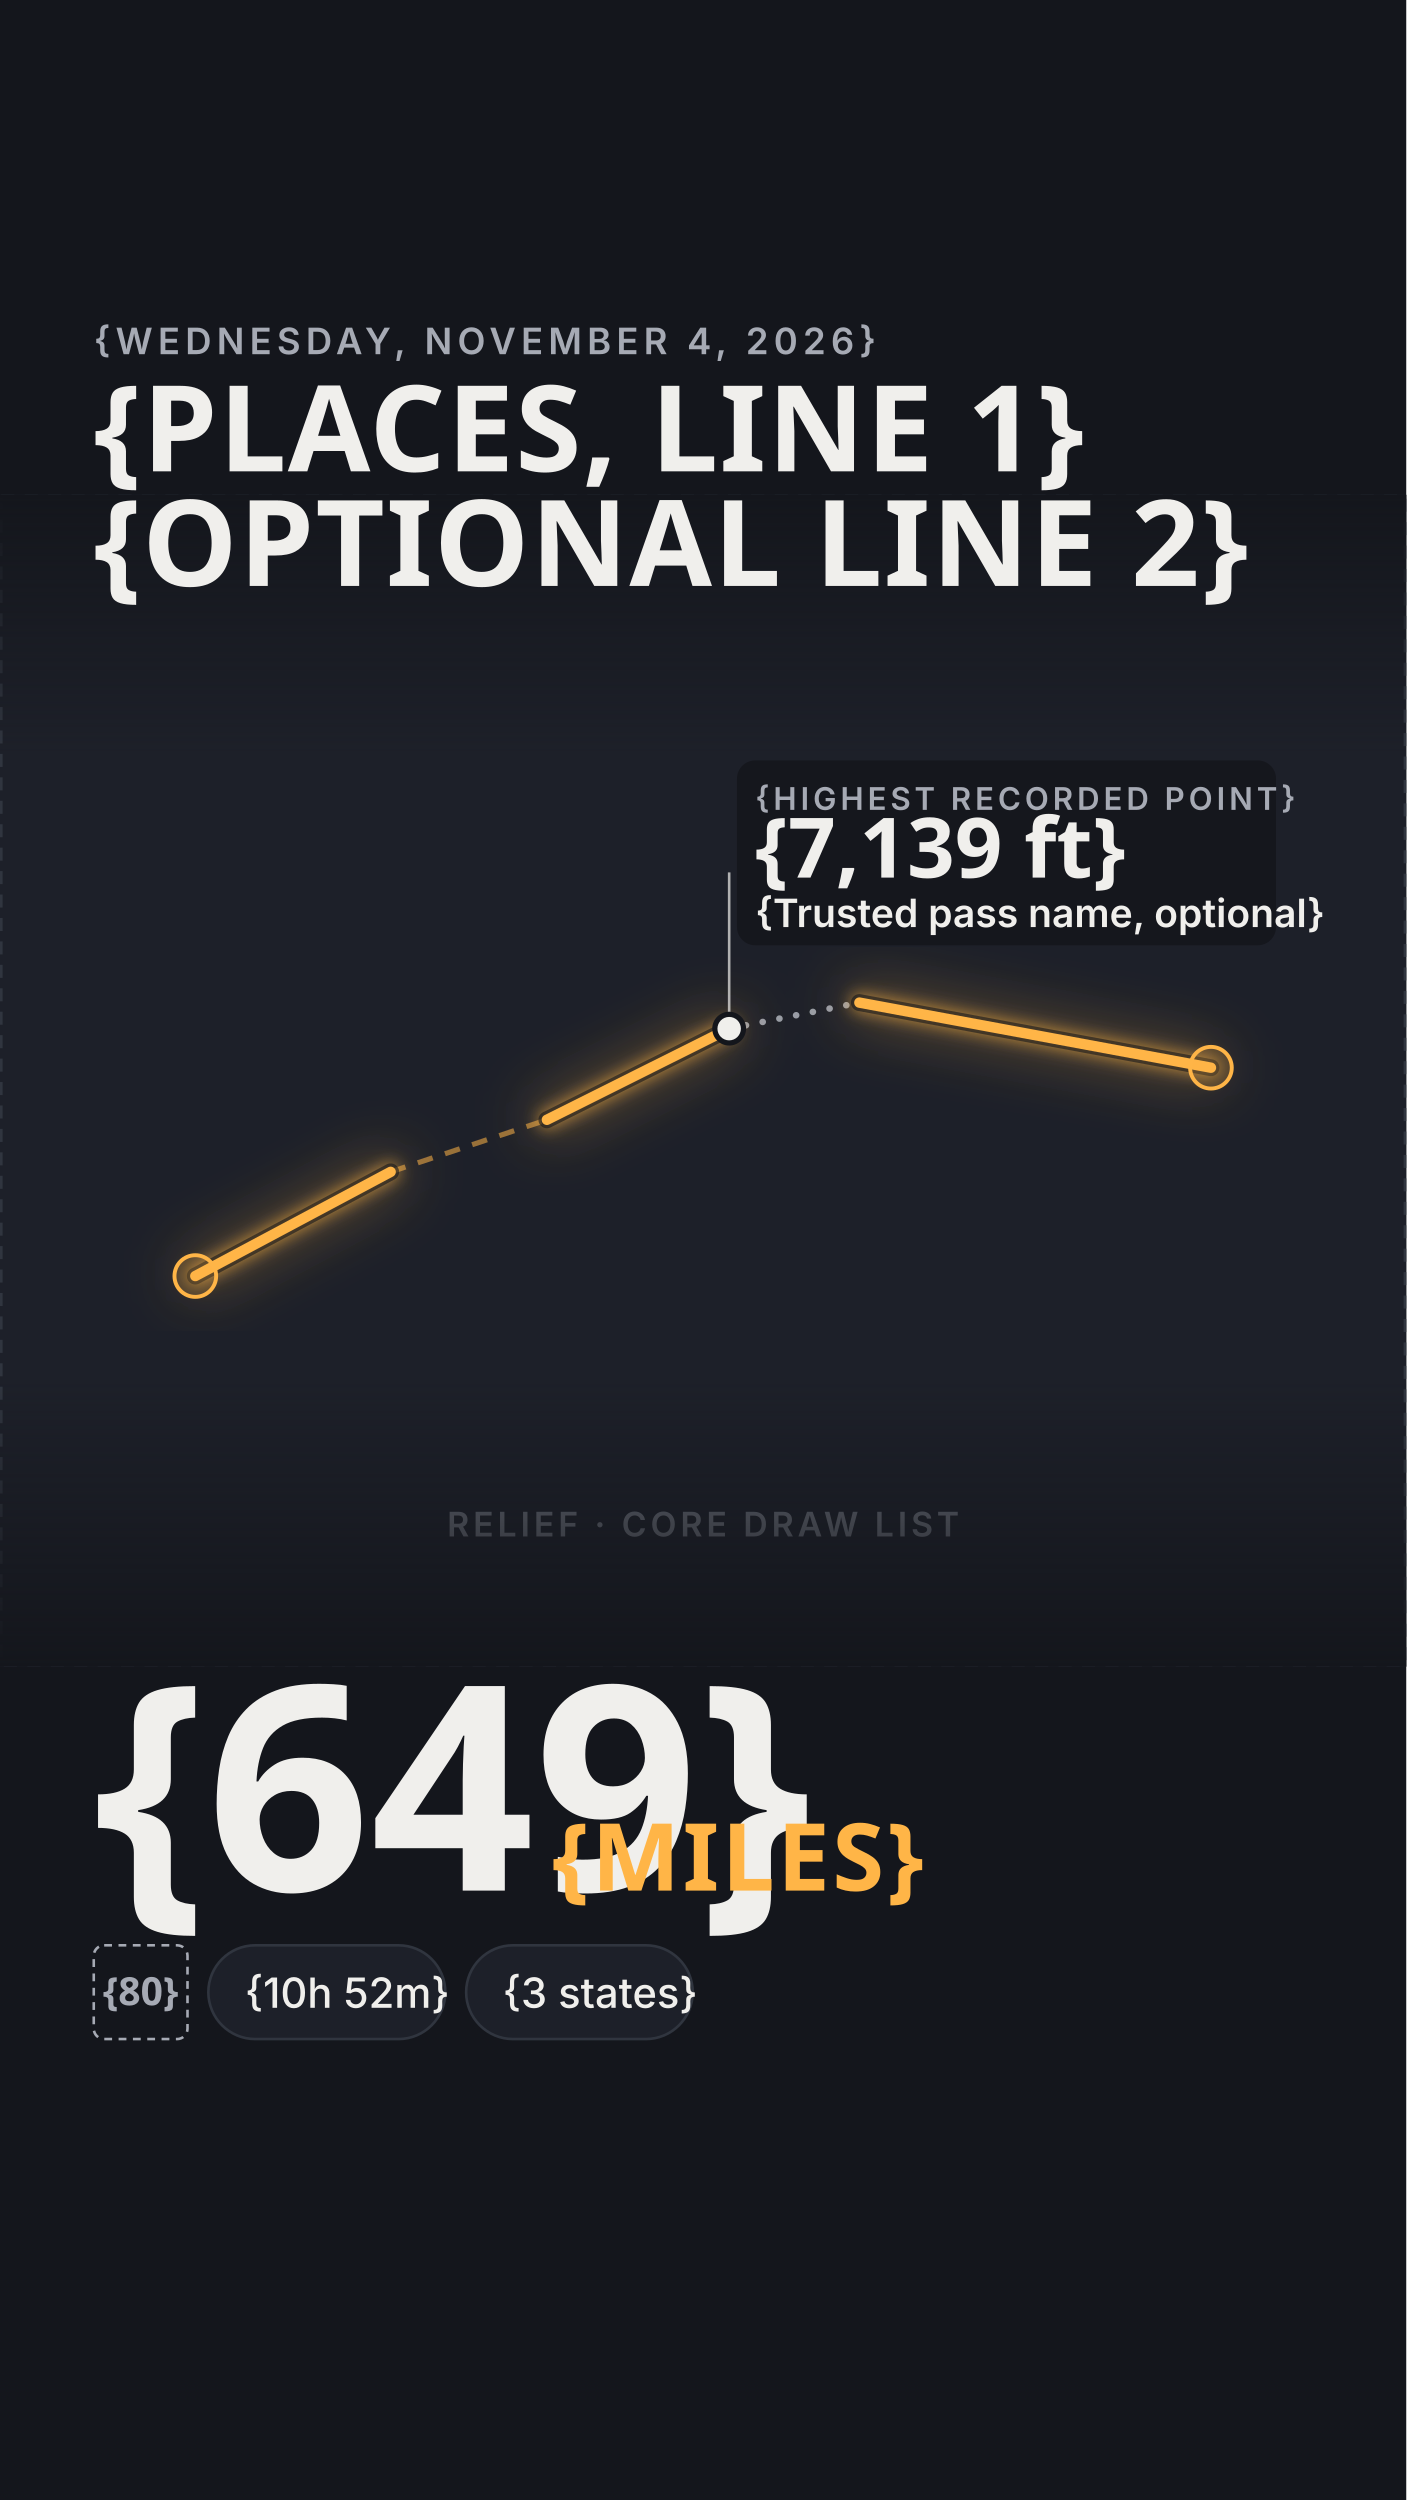
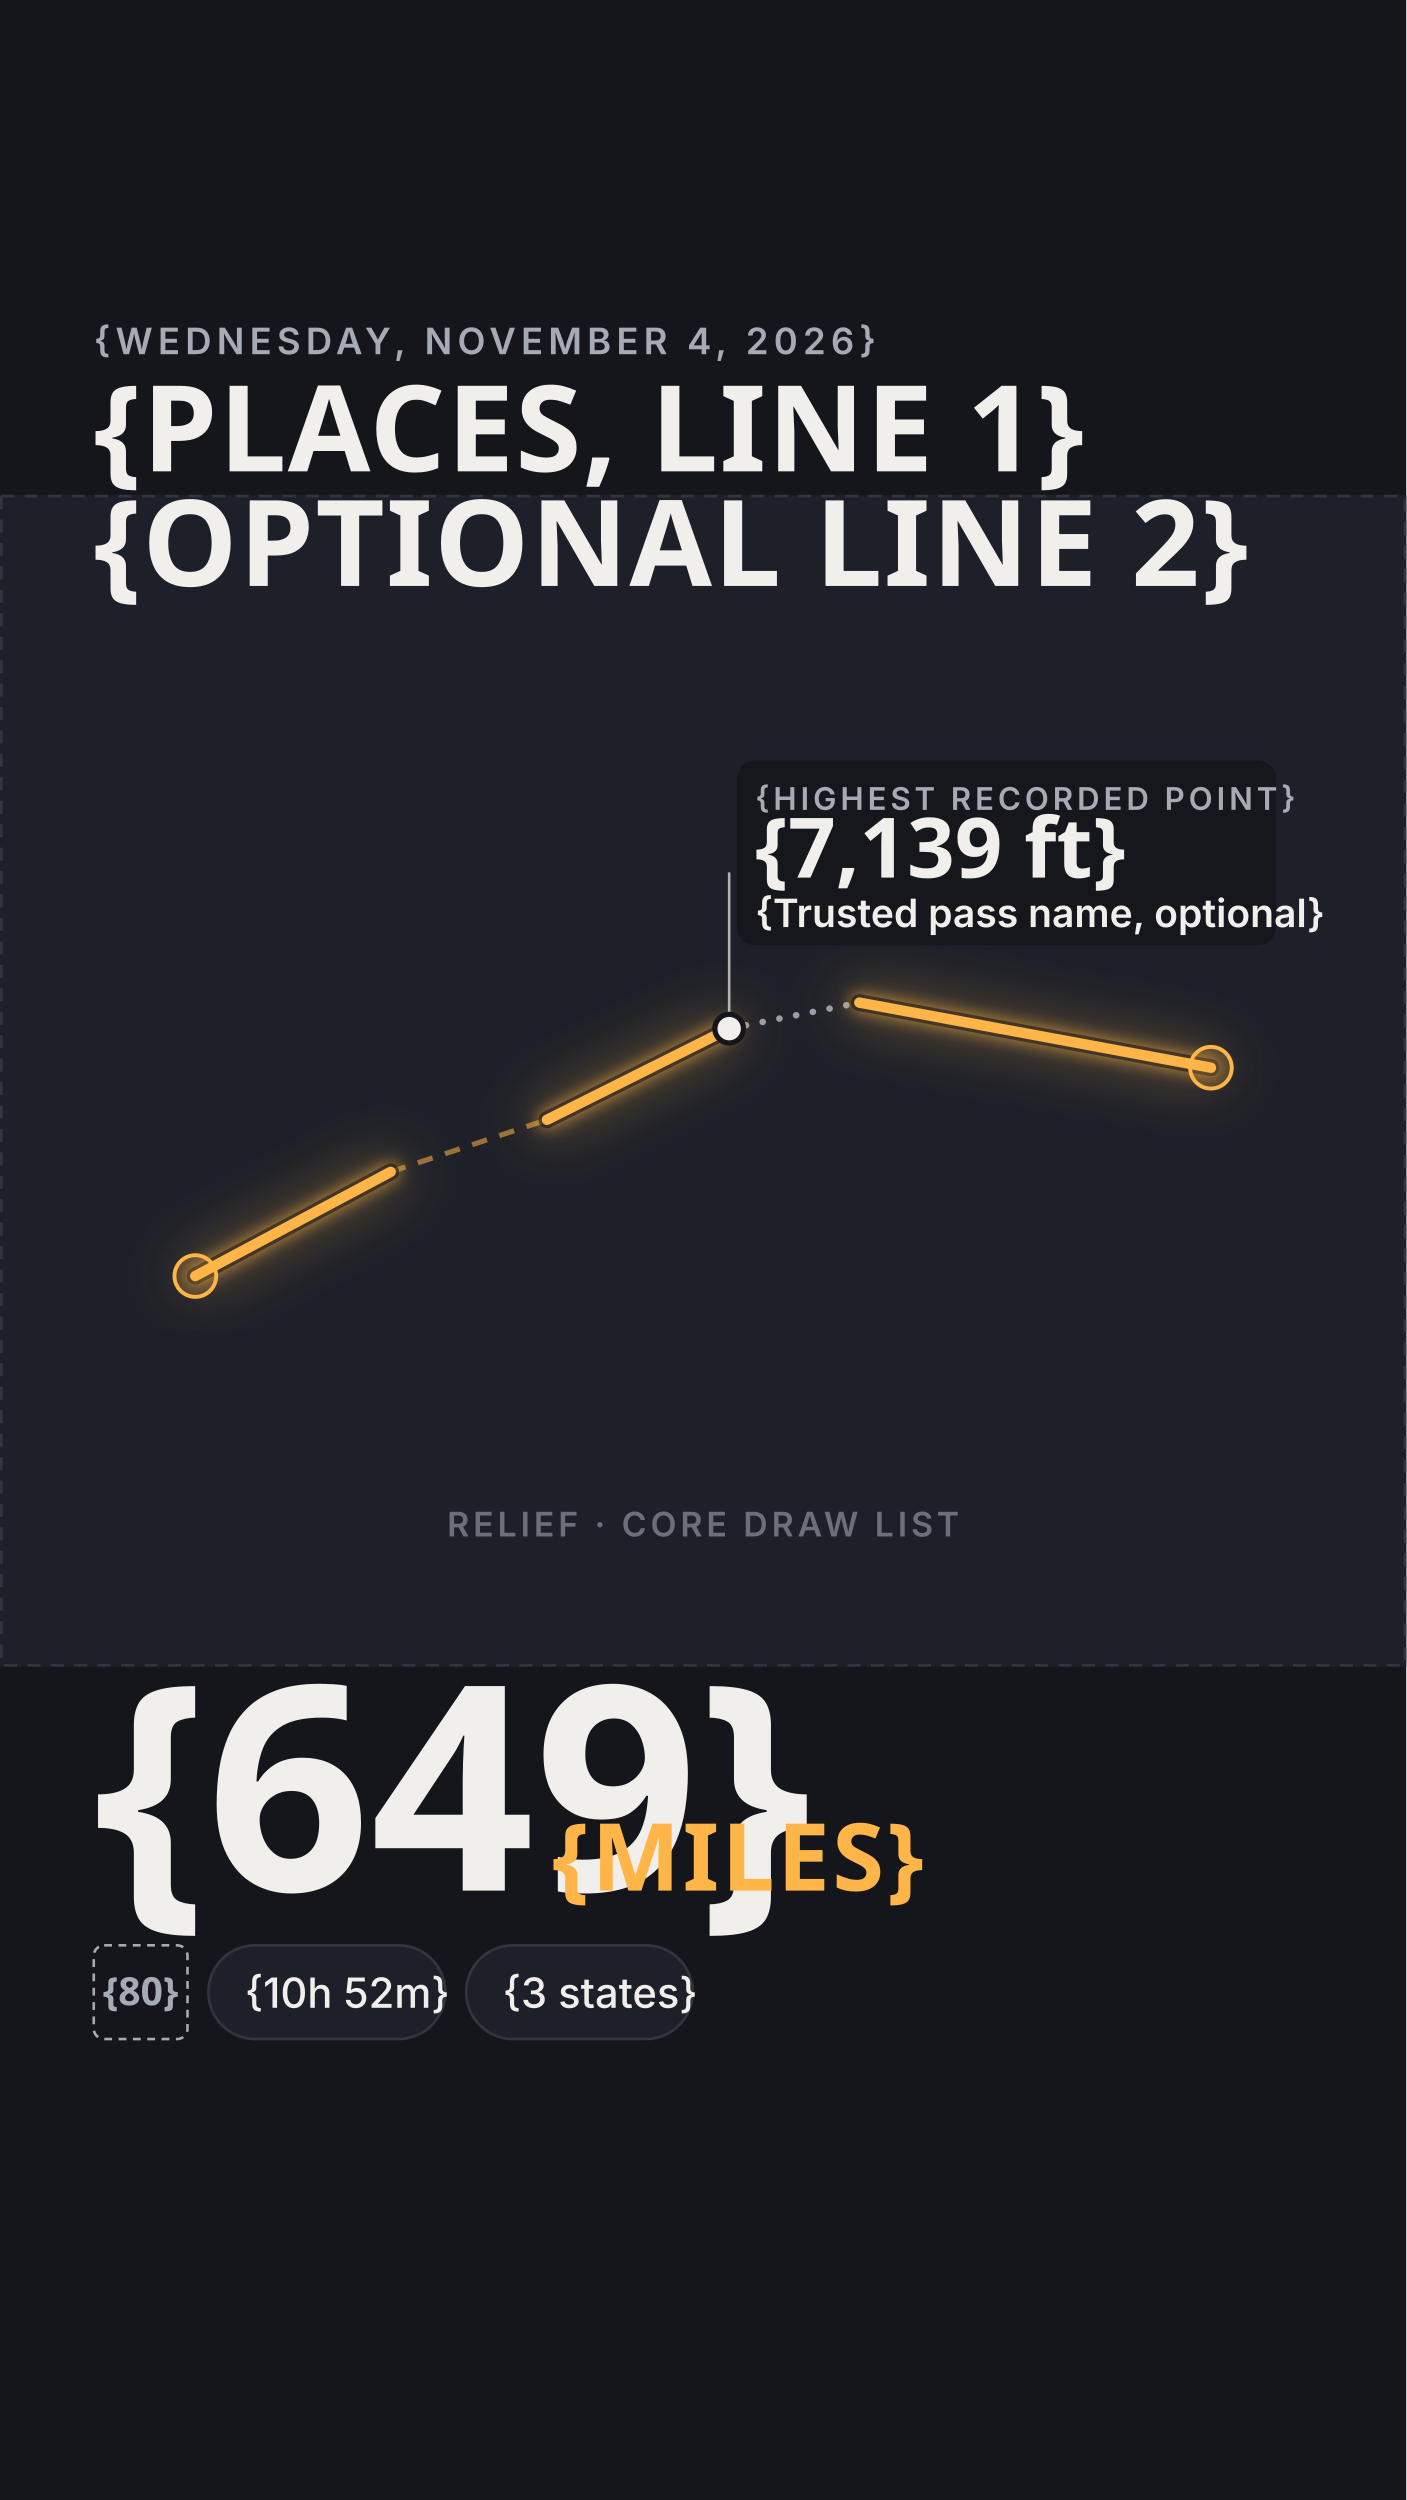
<svg xmlns="http://www.w3.org/2000/svg" viewBox="0 0 1080 1920" width="1080" height="1920" id="terrain-card">
  <defs>
-     <linearGradient id="fade-top" x1="0" y1="0" x2="0" y2="1">
-       <stop offset="0" stop-color="#14161c" />
-       <stop offset="1" stop-color="#14161c" stop-opacity="0" />
-     </linearGradient>
-     <linearGradient id="fade-bottom" x1="0" y1="0" x2="0" y2="1">
-       <stop offset="0" stop-color="#14161c" stop-opacity="0" />
-       <stop offset="1" stop-color="#14161c" />
-     </linearGradient>
    <filter id="ribbon-glow-0" x="-20%" y="-20%" width="140%" height="140%">
      <feGaussianBlur stdDeviation="6" />
    </filter>
    <filter id="ribbon-glow-1" x="-20%" y="-20%" width="140%" height="140%">
      <feGaussianBlur stdDeviation="22" />
    </filter>
  </defs>
  <rect id="background" width="1080" height="1920" fill="#14161c" />
  <g id="relief-slot">
    <rect x="0" y="380" width="1080" height="900" fill="#1d2029" />
    <rect x="1" y="381" width="1078" height="898" fill="none" stroke="#30353f" stroke-width="2" stroke-dasharray="10 8" />
    <text x="540" y="1180" text-anchor="middle" font-family="Inter" font-weight="600" font-size="26" letter-spacing="3" fill="#6b6f79">RELIEF · CORE DRAW LIST</text>
  </g>
-   <rect id="relief-fade-top" x="0" y="380" width="1080" height="200" fill="url(#fade-top)" />
-   <rect id="relief-fade-bottom" x="0" y="1060" width="1080" height="220" fill="url(#fade-bottom)" />
  <g id="ribbon" fill="none" stroke-linejoin="round" stroke-linecap="round">
    <path id="ribbon-occluded" d="M300 900 L420 860" stroke="#ffb547" stroke-opacity="0.55" stroke-width="4" stroke-dasharray="12 10" stroke-linecap="butt" />
    <path id="ribbon-gap" d="M560 790 L660 770" stroke="#a6aab4" stroke-opacity="0.9" stroke-width="5" stroke-dasharray="0.1 13" />
    <path id="ribbon-glow-0-path" d="M150 980 L300 900 M420 860 L560 790 M660 770 L930 820" stroke="#ffb547" stroke-opacity="0.65" stroke-width="14" filter="url(#ribbon-glow-0)" />
    <path id="ribbon-glow-1-path" d="M150 980 L300 900 M420 860 L560 790 M660 770 L930 820" stroke="#ffb547" stroke-opacity="0.35" stroke-width="24" filter="url(#ribbon-glow-1)" />
    <path id="ribbon-casing" d="M150 980 L300 900 M420 860 L560 790 M660 770 L930 820" stroke="#14161c" stroke-opacity="0.6" stroke-width="13" />
    <path id="ribbon-visible" d="M150 980 L300 900 M420 860 L560 790 M660 770 L930 820" stroke="#ffb547" stroke-width="8" />
  </g>
  <g id="route-ends">
    <circle cx="150" cy="980" r="16" fill="#ffb547" fill-opacity="0.18" stroke="#ffb547" stroke-width="3" />
    <circle cx="930" cy="820" r="16" fill="#ffb547" fill-opacity="0.18" stroke="#ffb547" stroke-width="3" />
  </g>
  <g id="summit">
    <rect id="summit-plate" x="566" y="584" width="414" height="142" rx="14" fill="#14161c" fill-opacity="0.85" />
    <line id="summit-leader" x1="560" y1="781" x2="560" y2="670" stroke="#f0efec" stroke-opacity="0.7" stroke-width="2" />
    <circle id="summit-marker-ring" cx="560" cy="790" r="13" fill="#14161c" />
    <circle id="summit-marker" cx="560" cy="790" r="9" fill="#f0efec" />
    <text id="summit-kicker" x="580" y="622" font-family="Inter" font-weight="600" font-size="24" letter-spacing="3" fill="#a6aab4">{HIGHEST RECORDED POINT}</text>
    <text id="summit-value" x="580" y="674" font-family="Barlow Condensed" font-stretch="condensed" font-weight="600" font-size="64" fill="#f0efec">{7,139 ft}</text>
    <text id="summit-name" x="580" y="712" font-family="Inter" font-weight="600" font-size="30" fill="#f0efec">{Trusted pass name, optional}</text>
  </g>
  <text id="kicker-date" x="72" y="272" font-family="Inter" font-weight="600" font-size="28" letter-spacing="4" fill="#a6aab4">{WEDNESDAY, NOVEMBER 4, 2026}</text>
  <text id="title-line-1" x="72" y="362" font-family="Barlow Condensed" font-stretch="condensed" font-weight="700" font-size="92" letter-spacing="1" fill="#f0efec">{PLACES, LINE 1}</text>
  <text id="title-line-2" x="72" y="450" font-family="Barlow Condensed" font-stretch="condensed" font-weight="700" font-size="92" letter-spacing="1" fill="#f0efec">{OPTIONAL LINE 2}</text>
  <text id="stat-number" x="72" y="1452" font-family="Barlow Condensed" font-stretch="condensed" font-weight="700" font-size="220" fill="#f0efec">{649}</text>
  <text id="stat-unit" x="424" y="1452" font-family="Barlow Condensed" font-stretch="condensed" font-weight="700" font-size="72" letter-spacing="2" fill="#ffb547">{MILES}</text>
  <g id="road-sign-slot">
    <rect x="72" y="1494" width="72" height="72" rx="8" fill="none" stroke="#a6aab4" stroke-width="2" stroke-dasharray="6 5" />
    <text x="108" y="1540" text-anchor="middle" font-family="Barlow Condensed" font-stretch="condensed" font-weight="700" font-size="30" fill="#a6aab4">{80}</text>
  </g>
  <g id="stat-chip-1">
    <rect x="160" y="1494" width="182" height="72" rx="36" fill="#1d2029" stroke="#30353f" stroke-width="2" />
    <text x="188" y="1542" font-family="Inter" font-weight="500" font-size="32" fill="#f0efec">{10h 52m}</text>
  </g>
  <g id="stat-chip-2">
    <rect x="358" y="1494" width="174" height="72" rx="36" fill="#1d2029" stroke="#30353f" stroke-width="2" />
    <text x="386" y="1542" font-family="Inter" font-weight="500" font-size="32" fill="#f0efec">{3 states}</text>
  </g>
  <g id="notice-elevation-unavailable" display="none">
    <rect x="72" y="980" width="400" height="60" rx="30" fill="#1d2029" stroke="#30353f" stroke-width="2" />
    <text x="100" y="1019" font-family="Inter" font-weight="600" font-size="26" letter-spacing="3" fill="#a6aab4">{ELEVATION UNAVAILABLE}</text>
  </g>
  <rect id="guide-safe-area" x="72" y="220" width="936" height="1380" fill="none" stroke="#ff4d8d" stroke-width="2" stroke-dasharray="8 8" display="none" />
</svg>
